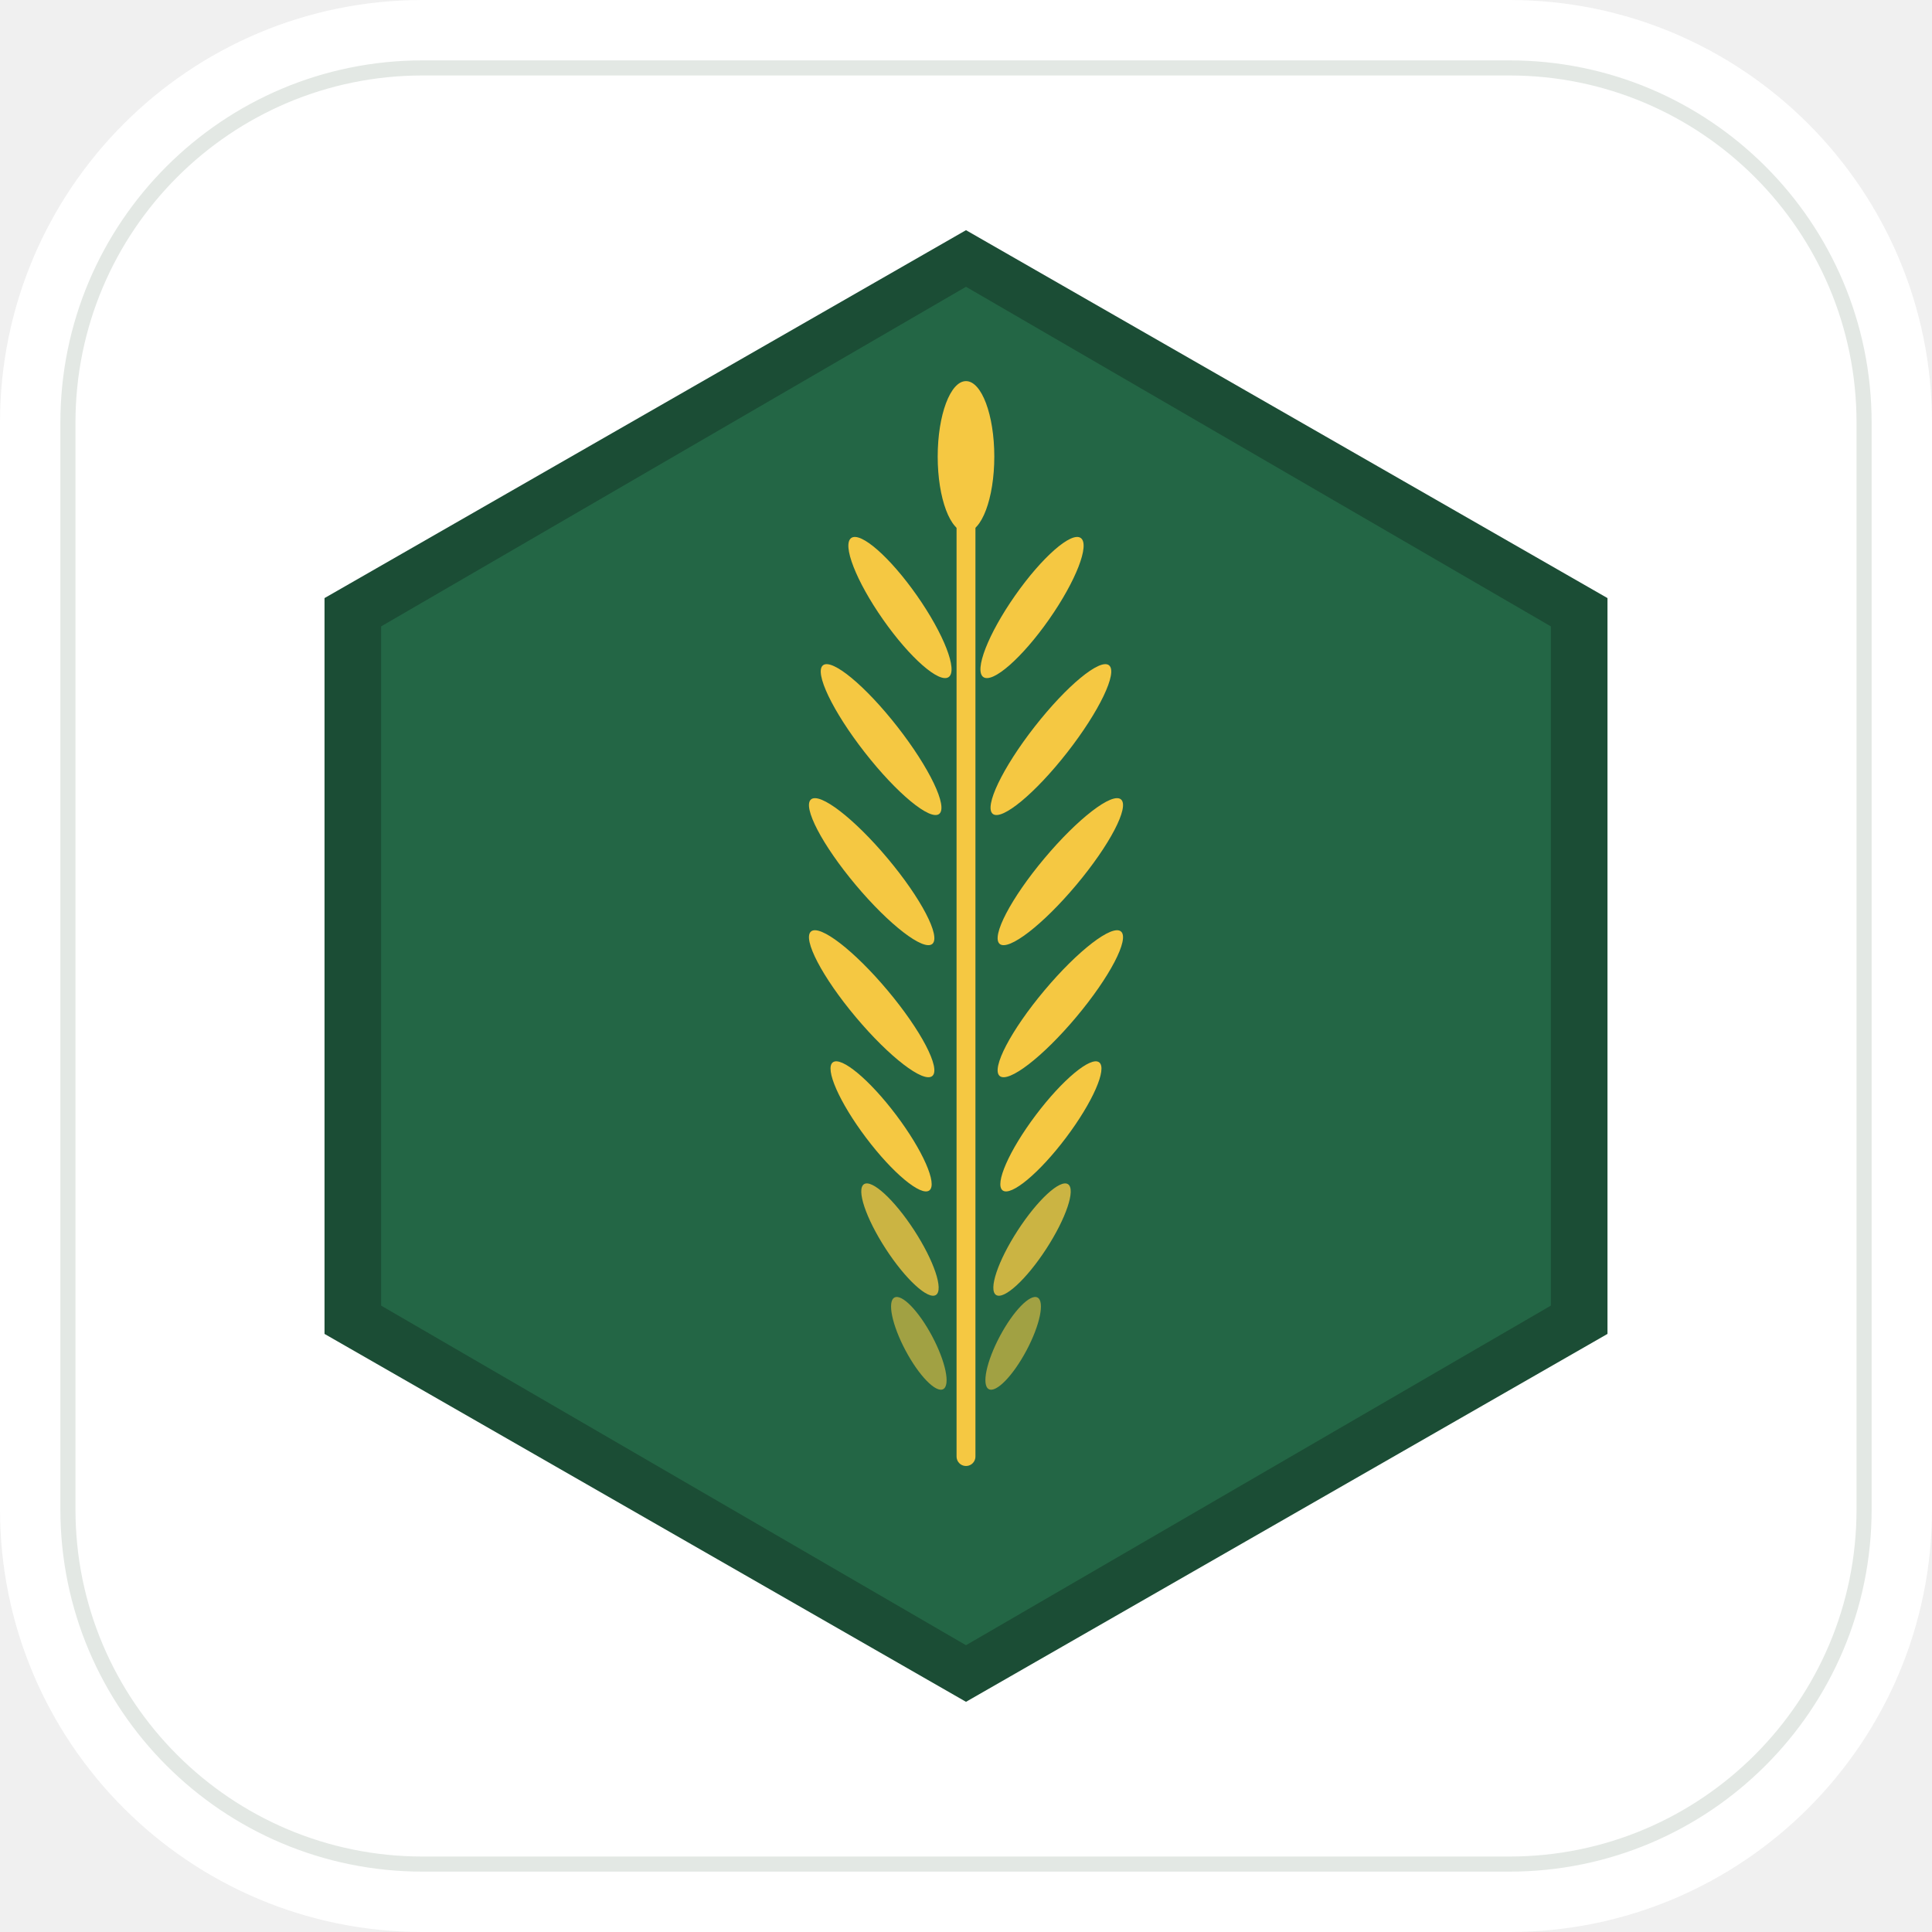
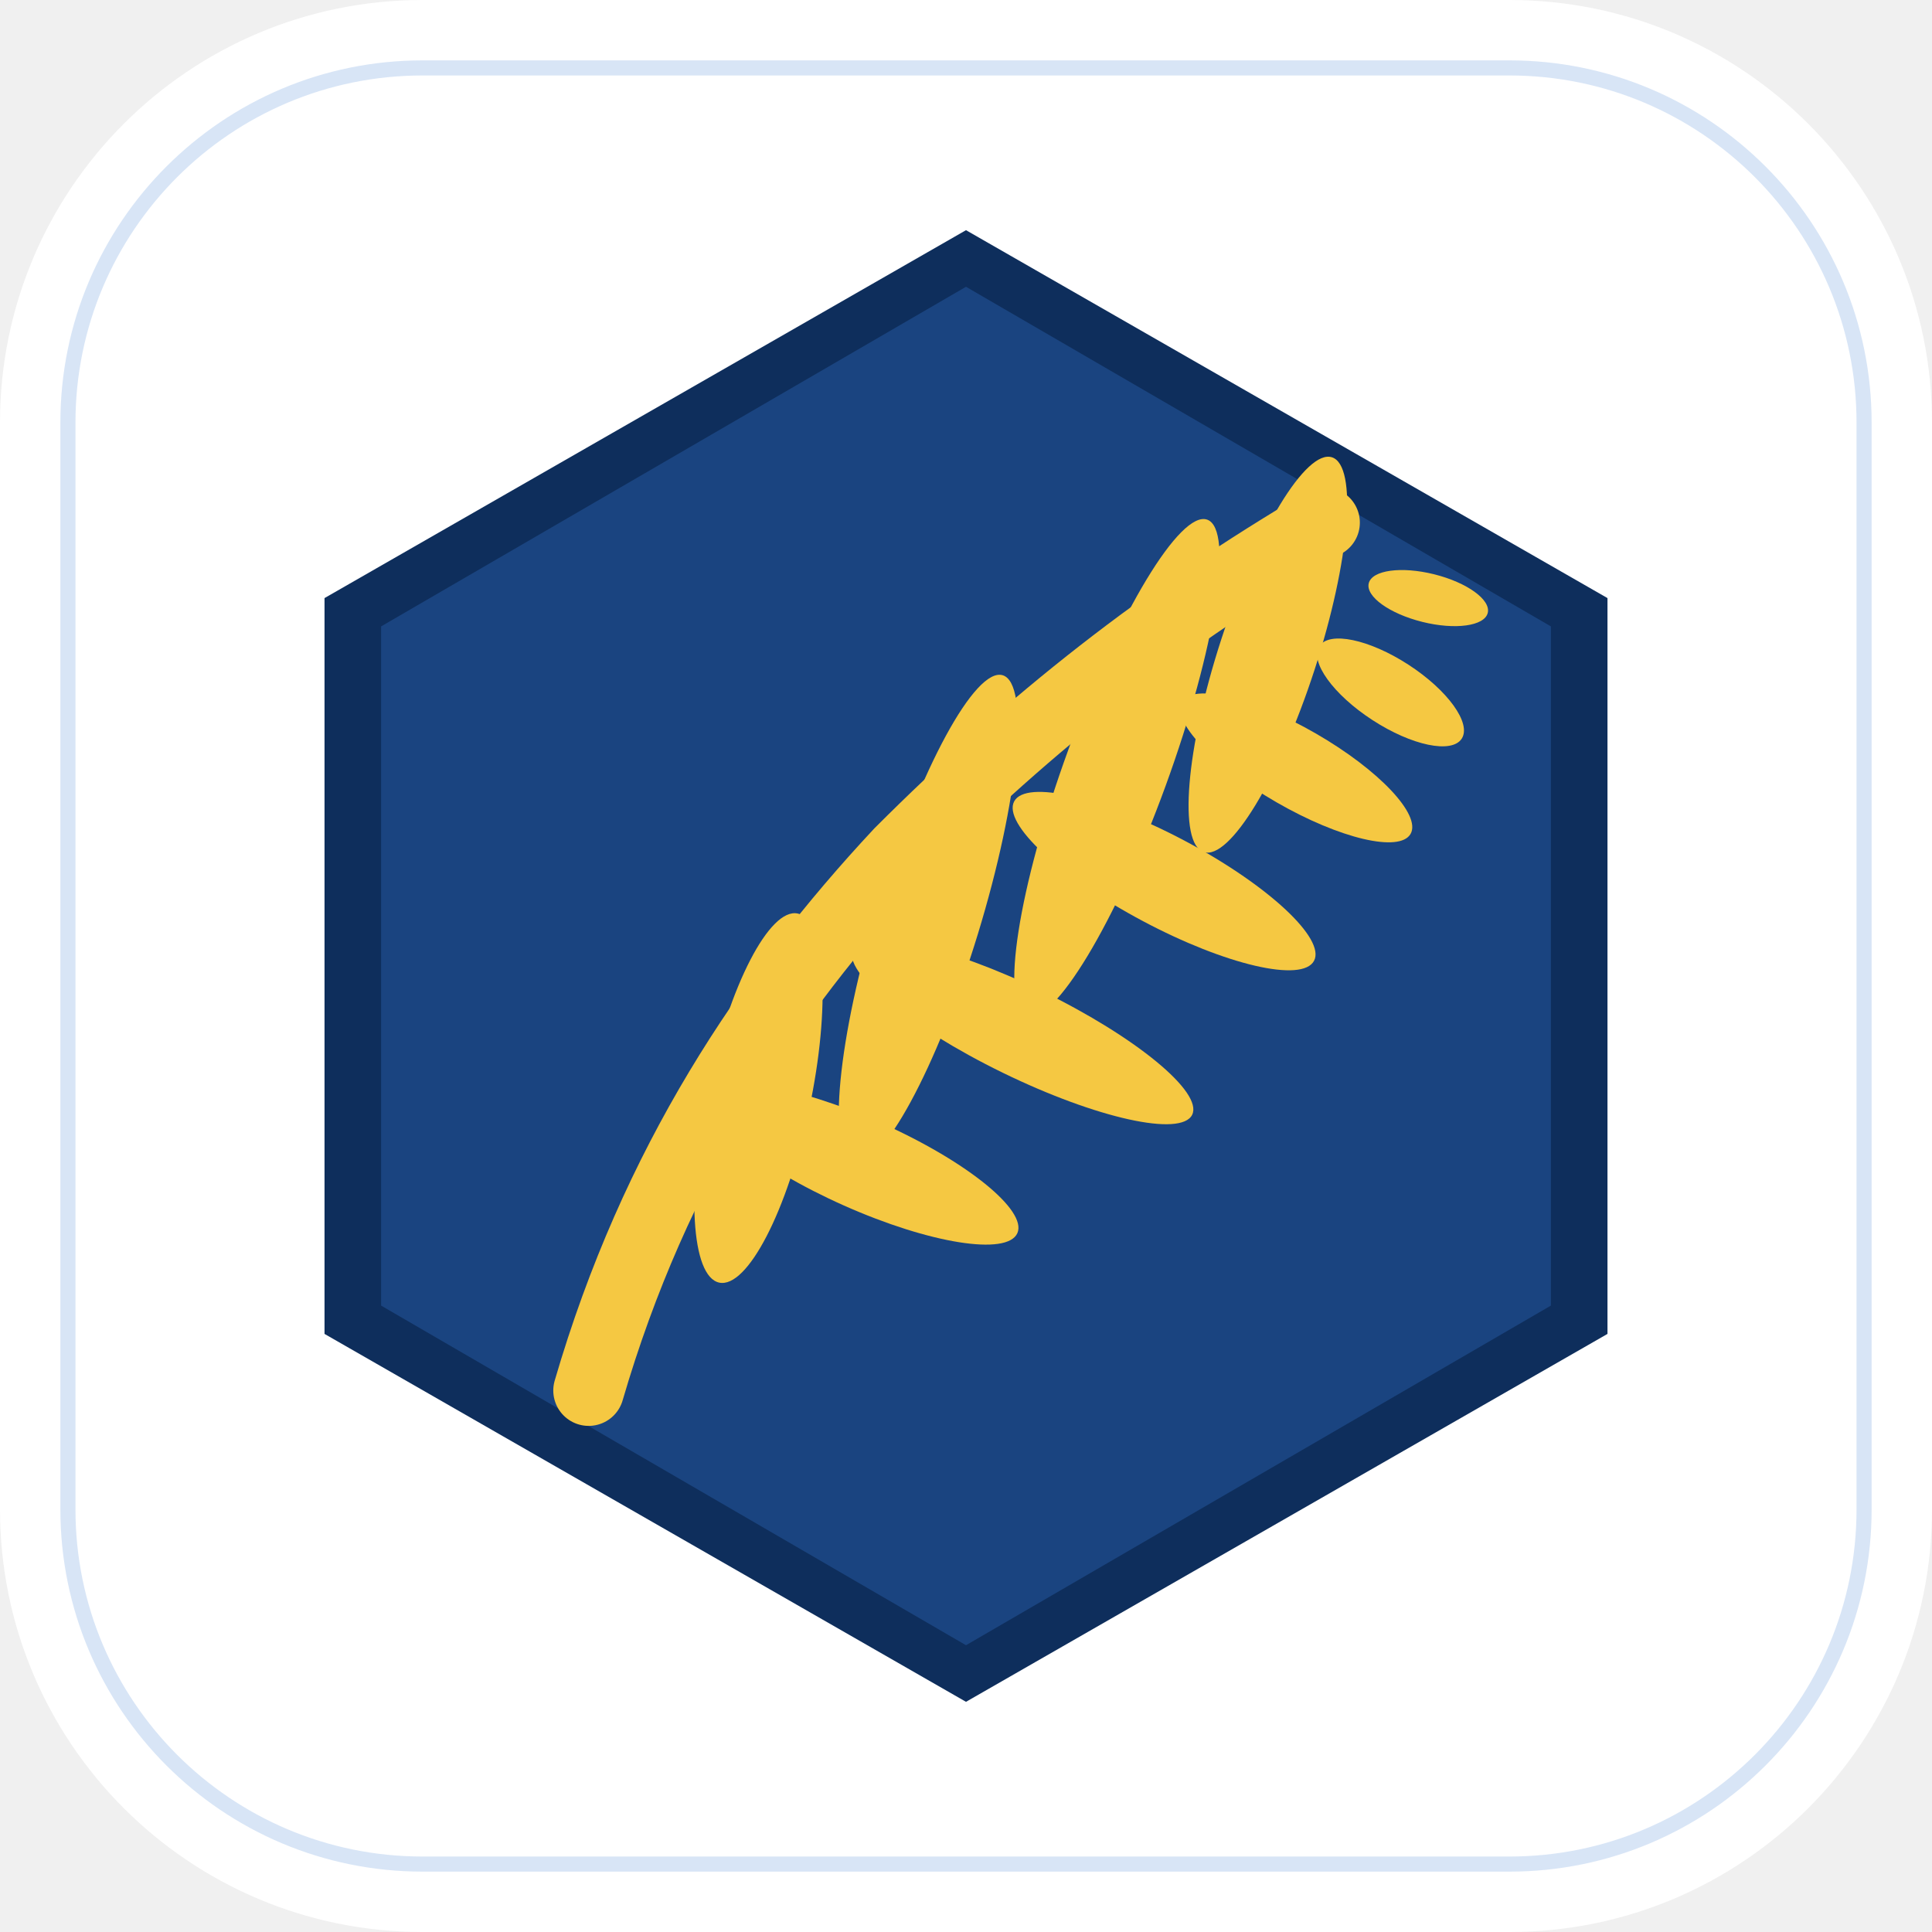
<svg xmlns="http://www.w3.org/2000/svg" width="512" height="512" viewBox="0 0 512 512" fill="none">
  <rect width="512" height="512" rx="112" fill="white" />
-   <rect x="18" y="18" width="476" height="476" rx="94" fill="white" fill-opacity="0.96" stroke="#E3E8E4" stroke-width="4" />
+   <rect x="18" y="18" width="476" height="476" rx="94" fill="white" fill-opacity="0.96" stroke="#D8E5F6" stroke-width="4" />
  <g transform="translate(56 61) scale(2.5)">
-     <path d="M80 0 L148 39 L148 117 L80 156 L12 117 L12 39 Z" fill="#1B4D35" />
-     <path d="M80 6 L142 42 L142 114 L80 150 L18 114 L18 42 Z" fill="#236645" />
-     <line x1="80" y1="130" x2="80" y2="30" stroke="#F5C842" stroke-width="2" stroke-linecap="round" />
-     <ellipse cx="80" cy="24" rx="3" ry="8" fill="#F5C842" />
-     <ellipse cx="73" cy="40" rx="2.2" ry="9" fill="#F5C842" transform="rotate(-35 73 40)" />
-     <ellipse cx="87" cy="40" rx="2.2" ry="9" fill="#F5C842" transform="rotate(35 87 40)" />
-     <ellipse cx="71" cy="54" rx="2.2" ry="10" fill="#F5C842" transform="rotate(-38 71 54)" />
-     <ellipse cx="89" cy="54" rx="2.2" ry="10" fill="#F5C842" transform="rotate(38 89 54)" />
-     <ellipse cx="70" cy="68" rx="2.2" ry="10" fill="#F5C842" transform="rotate(-40 70 68)" />
-     <ellipse cx="90" cy="68" rx="2.2" ry="10" fill="#F5C842" transform="rotate(40 90 68)" />
-     <ellipse cx="70" cy="82" rx="2.2" ry="10" fill="#F5C842" transform="rotate(-40 70 82)" />
-     <ellipse cx="90" cy="82" rx="2.2" ry="10" fill="#F5C842" transform="rotate(40 90 82)" />
-     <ellipse cx="71" cy="95" rx="2" ry="8.5" fill="#F5C842" transform="rotate(-37 71 95)" />
-     <ellipse cx="89" cy="95" rx="2" ry="8.5" fill="#F5C842" transform="rotate(37 89 95)" />
-     <ellipse cx="73" cy="107" rx="1.8" ry="7" fill="#F5C842" fill-opacity="0.8" transform="rotate(-33 73 107)" />
-     <ellipse cx="87" cy="107" rx="1.8" ry="7" fill="#F5C842" fill-opacity="0.8" transform="rotate(33 87 107)" />
-     <ellipse cx="75" cy="118" rx="1.6" ry="5.5" fill="#F5C842" fill-opacity="0.6" transform="rotate(-28 75 118)" />
-     <ellipse cx="85" cy="118" rx="1.6" ry="5.5" fill="#F5C842" fill-opacity="0.6" transform="rotate(28 85 118)" />
+     <path d="M80 0 L148 39 L148 117 L80 156 L12 117 L12 39 Z" fill="#0E2E5C" />
+     <path d="M80 6 L142 42 L142 114 L80 150 L18 114 L18 42 Z" fill="#1A4480" />
+     <path d="M40 123C47 99 59 81 73 66C87 52 101 41 118 31" stroke="#F5C842" stroke-width="7.5" stroke-linecap="round" />
+     <ellipse cx="58" cy="92" rx="5.5" ry="20" fill="#F5C842" transform="rotate(12 58 92)" />
+     <ellipse cx="76" cy="73" rx="5.5" ry="27" fill="#F5C842" transform="rotate(17 76 73)" />
+     <ellipse cx="96" cy="57" rx="5.5" ry="28" fill="#F5C842" transform="rotate(20 96 57)" />
+     <ellipse cx="112" cy="45" rx="5.2" ry="22" fill="#F5C842" transform="rotate(18 112 45)" />
+     <ellipse cx="69" cy="99" rx="4.8" ry="18" fill="#F5C842" transform="rotate(-66 69 99)" />
+     <ellipse cx="86" cy="85" rx="4.8" ry="20" fill="#F5C842" transform="rotate(-64 86 85)" />
+     <ellipse cx="101" cy="69" rx="4.8" ry="18" fill="#F5C842" transform="rotate(-62 101 69)" />
+     <ellipse cx="115" cy="57" rx="4.2" ry="14" fill="#F5C842" transform="rotate(-60 115 57)" />
+     <ellipse cx="125" cy="49" rx="3.5" ry="9" fill="#F5C842" transform="rotate(-57 125 49)" />
+     <ellipse cx="129" cy="39" rx="2.6" ry="6.5" fill="#F5C842" transform="rotate(-76 129 39)" />
  </g>
</svg>
